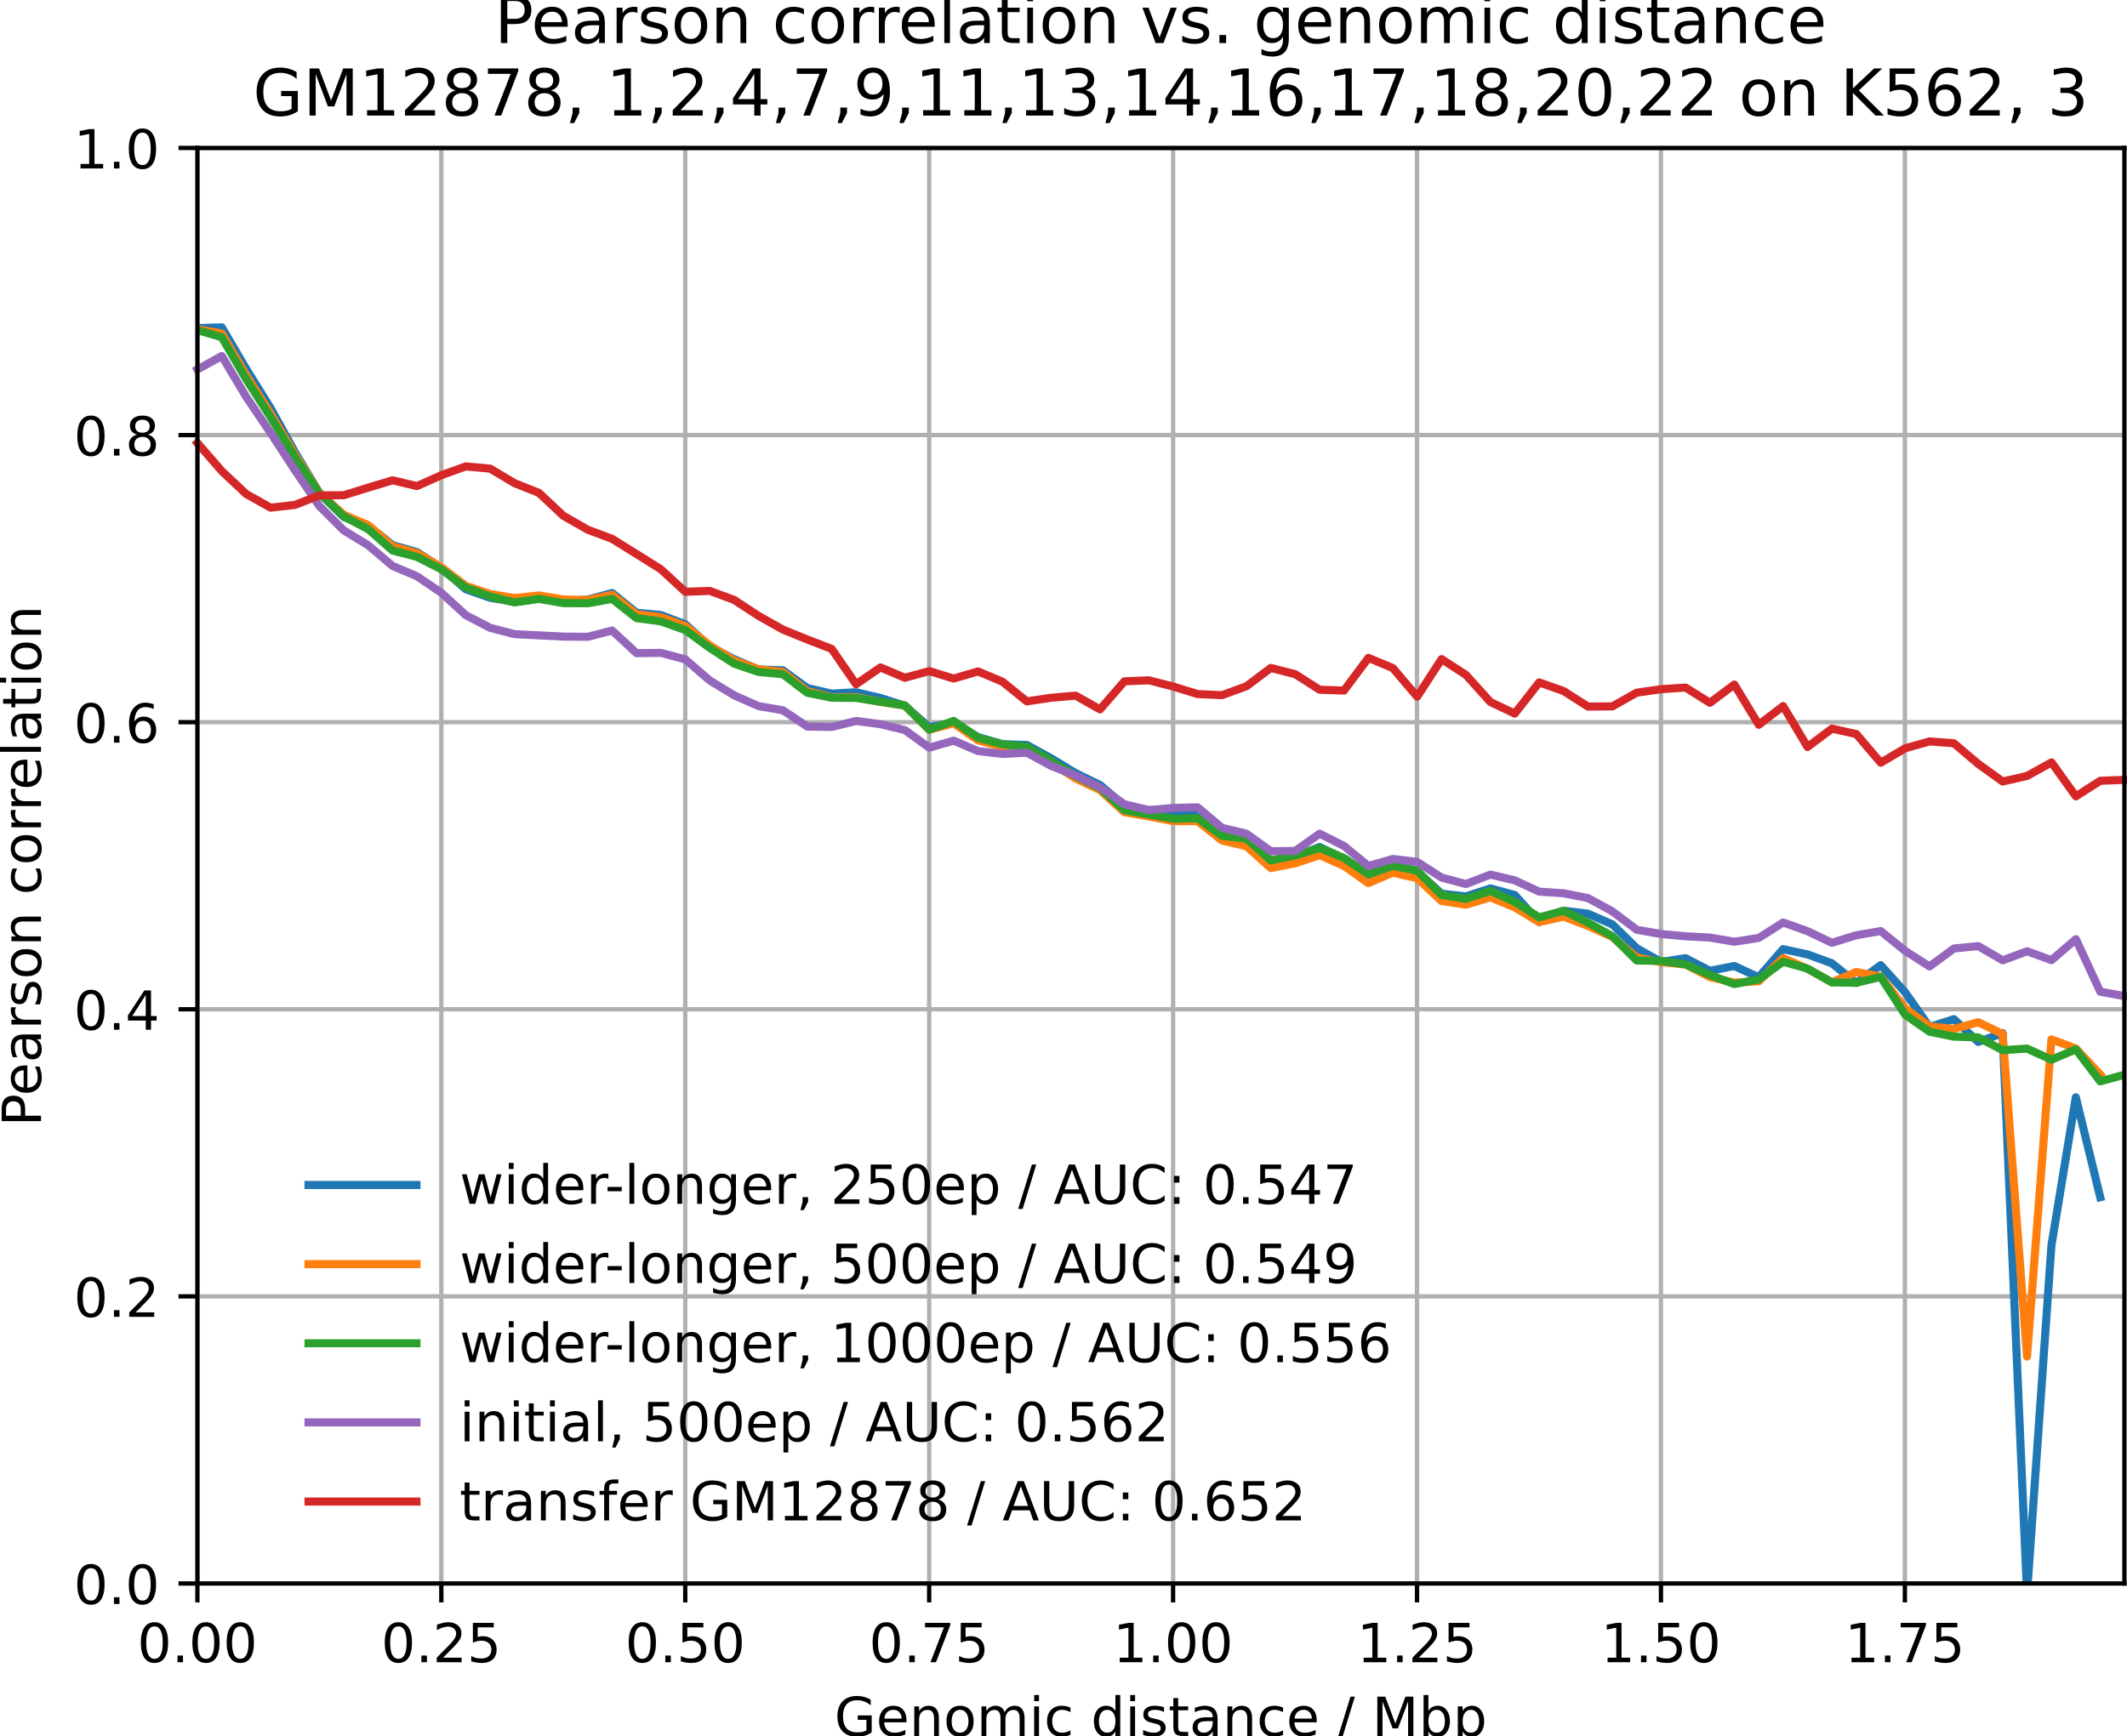
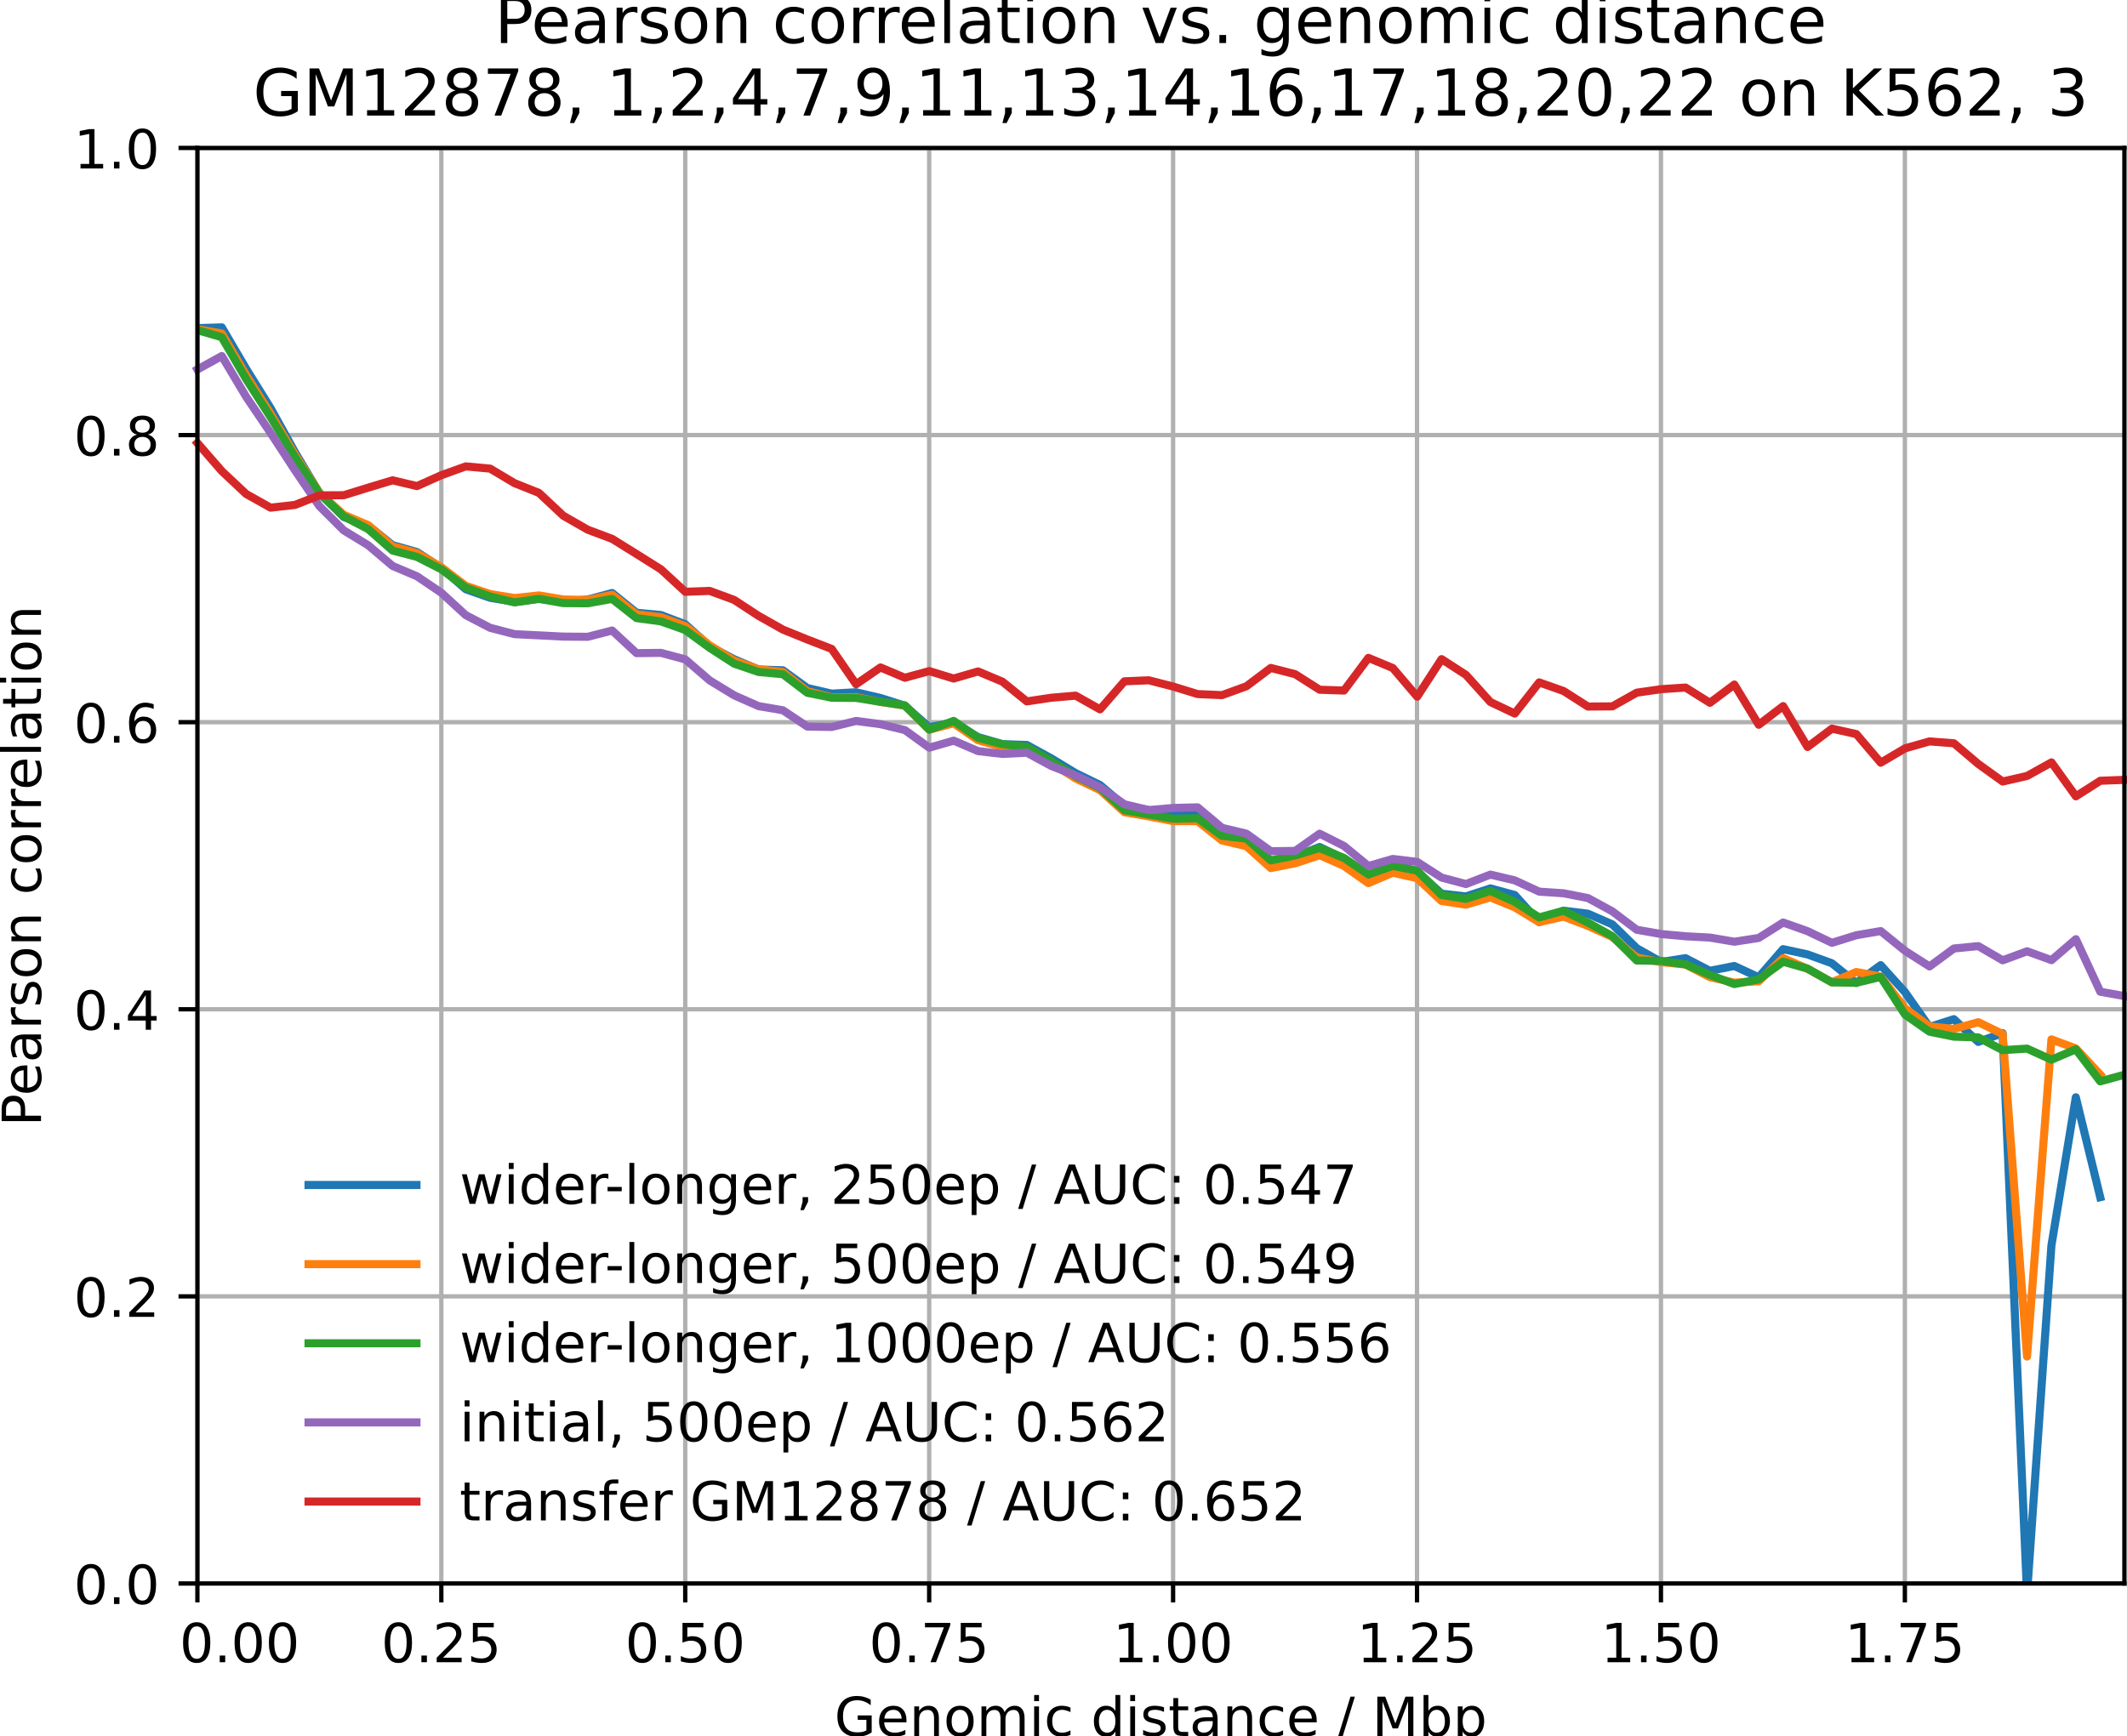
<svg xmlns="http://www.w3.org/2000/svg" version="1.1" id="svg2" xml:space="preserve" width="80mm" height="65.3mm" viewBox="0 0 302.362 246.803">
  <defs id="defs6">
    <clipPath clipPathUnits="userSpaceOnUse" id="clipPath22">
      <path d="M 57.6,38.016 H 414.72 V 304.128 H 57.6 Z" id="path20" />
    </clipPath>
    <clipPath clipPathUnits="userSpaceOnUse" id="clipPath40">
      <path d="M 57.6,38.016 H 414.72 V 304.128 H 57.6 Z" id="path38" />
    </clipPath>
    <clipPath clipPathUnits="userSpaceOnUse" id="clipPath58">
      <path d="M 57.6,38.016 H 414.72 V 304.128 H 57.6 Z" id="path56" />
    </clipPath>
    <clipPath clipPathUnits="userSpaceOnUse" id="clipPath76">
      <path d="M 57.6,38.016 H 414.72 V 304.128 H 57.6 Z" id="path74" />
    </clipPath>
    <clipPath clipPathUnits="userSpaceOnUse" id="clipPath94">
      <path d="M 57.6,38.016 H 414.72 V 304.128 H 57.6 Z" id="path92" />
    </clipPath>
    <clipPath clipPathUnits="userSpaceOnUse" id="clipPath112">
      <path d="M 57.6,38.016 H 414.72 V 304.128 H 57.6 Z" id="path110" />
    </clipPath>
    <clipPath clipPathUnits="userSpaceOnUse" id="clipPath130">
      <path d="M 57.6,38.016 H 414.72 V 304.128 H 57.6 Z" id="path128" />
    </clipPath>
    <clipPath clipPathUnits="userSpaceOnUse" id="clipPath148">
      <path d="M 57.6,38.016 H 414.72 V 304.128 H 57.6 Z" id="path146" />
    </clipPath>
    <clipPath clipPathUnits="userSpaceOnUse" id="clipPath170">
      <path d="M 57.6,38.016 H 414.72 V 304.128 H 57.6 Z" id="path168" />
    </clipPath>
    <clipPath clipPathUnits="userSpaceOnUse" id="clipPath188">
      <path d="M 57.6,38.016 H 414.72 V 304.128 H 57.6 Z" id="path186" />
    </clipPath>
    <clipPath clipPathUnits="userSpaceOnUse" id="clipPath206">
      <path d="M 57.6,38.016 H 414.72 V 304.128 H 57.6 Z" id="path204" />
    </clipPath>
    <clipPath clipPathUnits="userSpaceOnUse" id="clipPath224">
      <path d="M 57.6,38.016 H 414.72 V 304.128 H 57.6 Z" id="path222" />
    </clipPath>
    <clipPath clipPathUnits="userSpaceOnUse" id="clipPath242">
      <path d="M 57.6,38.016 H 414.72 V 304.128 H 57.6 Z" id="path240" />
    </clipPath>
    <clipPath clipPathUnits="userSpaceOnUse" id="clipPath260">
      <path d="M 57.6,38.016 H 414.72 V 304.128 H 57.6 Z" id="path258" />
    </clipPath>
    <clipPath clipPathUnits="userSpaceOnUse" id="clipPath282">
      <path d="M 57.6,38.016 H 414.72 V 304.128 H 57.6 Z" id="path280" />
    </clipPath>
    <clipPath clipPathUnits="userSpaceOnUse" id="clipPath292">
      <path d="M 57.6,38.016 H 414.72 V 304.128 H 57.6 Z" id="path290" />
    </clipPath>
    <clipPath clipPathUnits="userSpaceOnUse" id="clipPath302">
      <path d="M 57.6,38.016 H 414.72 V 304.128 H 57.6 Z" id="path300" />
    </clipPath>
    <clipPath clipPathUnits="userSpaceOnUse" id="clipPath312">
      <path d="M 57.6,38.016 H 414.72 V 304.128 H 57.6 Z" id="path310" />
    </clipPath>
    <clipPath clipPathUnits="userSpaceOnUse" id="clipPath322">
      <path d="M 57.6,38.016 H 414.72 V 304.128 H 57.6 Z" id="path320" />
    </clipPath>
  </defs>
  <g id="g10" transform="matrix(1.333333,0,0,-1.333333,-28.02396,443.5936)">
    <g id="g16" transform="matrix(0.5752949,0,0,0.5752949,8.926439,141.9527)">
      <g id="g18" clip-path="url(#clipPath22)">
        <path d="M 57.6,38.016 V 304.128" style="fill:none;stroke:#b0b0b0;stroke-width:0.8;stroke-linecap:square;stroke-linejoin:round;stroke-miterlimit:10;stroke-dasharray:none;stroke-opacity:1" id="path24" />
      </g>
    </g>
    <path d="m 42.063,163.823 v -2.014" style="fill:#000000;fill-opacity:1;fill-rule:nonzero;stroke:#000000;stroke-width:0.46;stroke-linecap:butt;stroke-linejoin:round;stroke-miterlimit:10;stroke-dasharray:none;stroke-opacity:1" id="path28" />
    <g id="g34" transform="matrix(0.5752949,0,0,0.5752949,8.926439,141.9527)">
      <g id="g36" clip-path="url(#clipPath40)">
        <path d="M 102.805,38.016 V 304.128" style="fill:none;stroke:#b0b0b0;stroke-width:0.8;stroke-linecap:square;stroke-linejoin:round;stroke-miterlimit:10;stroke-dasharray:none;stroke-opacity:1" id="path42" />
      </g>
    </g>
    <path d="m 68.07,163.823 v -2.014" style="fill:#000000;fill-opacity:1;fill-rule:nonzero;stroke:#000000;stroke-width:0.46;stroke-linecap:butt;stroke-linejoin:round;stroke-miterlimit:10;stroke-dasharray:none;stroke-opacity:1" id="path46" />
    <g id="g52" transform="matrix(0.5752949,0,0,0.5752949,8.926439,141.9527)">
      <g id="g54" clip-path="url(#clipPath58)">
        <path d="M 148.01,38.016 V 304.128" style="fill:none;stroke:#b0b0b0;stroke-width:0.8;stroke-linecap:square;stroke-linejoin:round;stroke-miterlimit:10;stroke-dasharray:none;stroke-opacity:1" id="path60" />
      </g>
    </g>
    <path d="m 94.076,163.823 v -2.014" style="fill:#000000;fill-opacity:1;fill-rule:nonzero;stroke:#000000;stroke-width:0.46;stroke-linecap:butt;stroke-linejoin:round;stroke-miterlimit:10;stroke-dasharray:none;stroke-opacity:1" id="path64" />
    <g id="g70" transform="matrix(0.5752949,0,0,0.5752949,8.926439,141.9527)">
      <g id="g72" clip-path="url(#clipPath76)">
        <path d="M 193.215,38.016 V 304.128" style="fill:none;stroke:#b0b0b0;stroke-width:0.8;stroke-linecap:square;stroke-linejoin:round;stroke-miterlimit:10;stroke-dasharray:none;stroke-opacity:1" id="path78" />
      </g>
    </g>
    <path d="m 120.082,163.823 v -2.014" style="fill:#000000;fill-opacity:1;fill-rule:nonzero;stroke:#000000;stroke-width:0.46;stroke-linecap:butt;stroke-linejoin:round;stroke-miterlimit:10;stroke-dasharray:none;stroke-opacity:1" id="path82" />
    <g id="g88" transform="matrix(0.5752949,0,0,0.5752949,8.926439,141.9527)">
      <g id="g90" clip-path="url(#clipPath94)">
        <path d="M 238.42,38.016 V 304.128" style="fill:none;stroke:#b0b0b0;stroke-width:0.8;stroke-linecap:square;stroke-linejoin:round;stroke-miterlimit:10;stroke-dasharray:none;stroke-opacity:1" id="path96" />
      </g>
    </g>
    <path d="m 146.088,163.823 v -2.014" style="fill:#000000;fill-opacity:1;fill-rule:nonzero;stroke:#000000;stroke-width:0.46;stroke-linecap:butt;stroke-linejoin:round;stroke-miterlimit:10;stroke-dasharray:none;stroke-opacity:1" id="path100" />
    <g id="g106" transform="matrix(0.5752949,0,0,0.5752949,8.926439,141.9527)">
      <g id="g108" clip-path="url(#clipPath112)">
        <path d="M 283.625,38.016 V 304.128" style="fill:none;stroke:#b0b0b0;stroke-width:0.8;stroke-linecap:square;stroke-linejoin:round;stroke-miterlimit:10;stroke-dasharray:none;stroke-opacity:1" id="path114" />
      </g>
    </g>
    <path d="m 172.095,163.823 v -2.014" style="fill:#000000;fill-opacity:1;fill-rule:nonzero;stroke:#000000;stroke-width:0.46;stroke-linecap:butt;stroke-linejoin:round;stroke-miterlimit:10;stroke-dasharray:none;stroke-opacity:1" id="path118" />
    <g id="g124" transform="matrix(0.5752949,0,0,0.5752949,8.926439,141.9527)">
      <g id="g126" clip-path="url(#clipPath130)">
        <path d="M 328.83,38.016 V 304.128" style="fill:none;stroke:#b0b0b0;stroke-width:0.8;stroke-linecap:square;stroke-linejoin:round;stroke-miterlimit:10;stroke-dasharray:none;stroke-opacity:1" id="path132" />
      </g>
    </g>
    <path d="m 198.101,163.823 v -2.014" style="fill:#000000;fill-opacity:1;fill-rule:nonzero;stroke:#000000;stroke-width:0.46;stroke-linecap:butt;stroke-linejoin:round;stroke-miterlimit:10;stroke-dasharray:none;stroke-opacity:1" id="path136" />
    <g id="g142" transform="matrix(0.5752949,0,0,0.5752949,8.926439,141.9527)">
      <g id="g144" clip-path="url(#clipPath148)">
        <path d="M 374.035,38.016 V 304.128" style="fill:none;stroke:#b0b0b0;stroke-width:0.8;stroke-linecap:square;stroke-linejoin:round;stroke-miterlimit:10;stroke-dasharray:none;stroke-opacity:1" id="path150" />
      </g>
    </g>
    <path d="m 224.107,163.823 v -2.014" style="fill:#000000;fill-opacity:1;fill-rule:nonzero;stroke:#000000;stroke-width:0.46;stroke-linecap:butt;stroke-linejoin:round;stroke-miterlimit:10;stroke-dasharray:none;stroke-opacity:1" id="path154" />
    <g id="g164" transform="matrix(0.5752949,0,0,0.5752949,8.926439,141.9527)">
      <g id="g166" clip-path="url(#clipPath170)">
        <path d="M 57.6,38.016 H 414.72" style="fill:none;stroke:#b0b0b0;stroke-width:0.8;stroke-linecap:square;stroke-linejoin:round;stroke-miterlimit:10;stroke-dasharray:none;stroke-opacity:1" id="path172" />
      </g>
    </g>
    <path d="M 42.063,163.823 H 40.05" style="fill:#000000;fill-opacity:1;fill-rule:nonzero;stroke:#000000;stroke-width:0.46;stroke-linecap:butt;stroke-linejoin:round;stroke-miterlimit:10;stroke-dasharray:none;stroke-opacity:1" id="path176" />
    <g id="g182" transform="matrix(0.5752949,0,0,0.5752949,8.926439,141.9527)">
      <g id="g184" clip-path="url(#clipPath188)">
        <path d="M 57.6,91.238 H 414.72" style="fill:none;stroke:#b0b0b0;stroke-width:0.8;stroke-linecap:square;stroke-linejoin:round;stroke-miterlimit:10;stroke-dasharray:none;stroke-opacity:1" id="path190" />
      </g>
    </g>
    <path d="M 42.063,194.442 H 40.05" style="fill:#000000;fill-opacity:1;fill-rule:nonzero;stroke:#000000;stroke-width:0.46;stroke-linecap:butt;stroke-linejoin:round;stroke-miterlimit:10;stroke-dasharray:none;stroke-opacity:1" id="path194" />
    <g id="g200" transform="matrix(0.5752949,0,0,0.5752949,8.926439,141.9527)">
      <g id="g202" clip-path="url(#clipPath206)">
        <path d="M 57.6,144.461 H 414.72" style="fill:none;stroke:#b0b0b0;stroke-width:0.8;stroke-linecap:square;stroke-linejoin:round;stroke-miterlimit:10;stroke-dasharray:none;stroke-opacity:1" id="path208" />
      </g>
    </g>
    <path d="M 42.063,225.06 H 40.05" style="fill:#000000;fill-opacity:1;fill-rule:nonzero;stroke:#000000;stroke-width:0.46;stroke-linecap:butt;stroke-linejoin:round;stroke-miterlimit:10;stroke-dasharray:none;stroke-opacity:1" id="path212" />
    <g id="g218" transform="matrix(0.5752949,0,0,0.5752949,8.926439,141.9527)">
      <g id="g220" clip-path="url(#clipPath224)">
        <path d="M 57.6,197.683 H 414.72" style="fill:none;stroke:#b0b0b0;stroke-width:0.8;stroke-linecap:square;stroke-linejoin:round;stroke-miterlimit:10;stroke-dasharray:none;stroke-opacity:1" id="path226" />
      </g>
    </g>
    <path d="M 42.063,255.679 H 40.05" style="fill:#000000;fill-opacity:1;fill-rule:nonzero;stroke:#000000;stroke-width:0.46;stroke-linecap:butt;stroke-linejoin:round;stroke-miterlimit:10;stroke-dasharray:none;stroke-opacity:1" id="path230" />
    <g id="g236" transform="matrix(0.5752949,0,0,0.5752949,8.926439,141.9527)">
      <g id="g238" clip-path="url(#clipPath242)">
        <path d="M 57.6,250.906 H 414.72" style="fill:none;stroke:#b0b0b0;stroke-width:0.8;stroke-linecap:square;stroke-linejoin:round;stroke-miterlimit:10;stroke-dasharray:none;stroke-opacity:1" id="path244" />
      </g>
    </g>
    <g id="g254" transform="matrix(0.5752949,0,0,0.5752949,8.926439,141.9527)">
      <g id="g256" clip-path="url(#clipPath260)">
        <path d="M 57.6,304.128 H 414.72" style="fill:none;stroke:#b0b0b0;stroke-width:0.8;stroke-linecap:square;stroke-linejoin:round;stroke-miterlimit:10;stroke-dasharray:none;stroke-opacity:1" id="path262" />
      </g>
    </g>
    <path d="M 42.063,316.916 H 40.05" style="fill:#000000;fill-opacity:1;fill-rule:nonzero;stroke:#000000;stroke-width:0.46;stroke-linecap:butt;stroke-linejoin:round;stroke-miterlimit:10;stroke-dasharray:none;stroke-opacity:1" id="path266" />
    <path d="M 42.063,286.297 H 40.05" style="fill:#000000;fill-opacity:1;fill-rule:nonzero;stroke:#000000;stroke-width:0.46;stroke-linecap:butt;stroke-linejoin:round;stroke-miterlimit:10;stroke-dasharray:none;stroke-opacity:1" id="path248" />
    <g id="g276" transform="matrix(0.5752949,0,0,0.5752949,8.926439,141.9527)">
      <g id="g278" clip-path="url(#clipPath282)">
        <path d="m 57.6,270.73 4.521,0.142 4.521,-7.704 4.521,-7.272 4.521,-8.174 4.521,-7.557 4.521,-4.447 4.521,-1.58 4.521,-3.637 4.521,-1.279 4.521,-2.943 4.521,-3.945 4.521,-1.593 4.521,-0.755 4.521,0.572 4.521,-0.471 4.521,0.322 4.521,1.219 4.521,-3.658 4.521,-0.423 4.521,-1.722 4.521,-4.071 4.521,-2.4 4.521,-1.906 4.521,-0.145 4.521,-3.287 4.521,-1.042 4.521,0.254 4.521,-1.06 4.521,-1.428 4.521,-4.004 4.521,0.895 4.521,-2.714 4.521,-1.306 4.521,-0.152 4.521,-2.477 4.521,-2.744 4.521,-2.2 4.521,-3.833 4.521,-0.841 4.521,-0.776 4.521,0.18 4.521,-3.954 4.521,-1.169 4.521,-3.906 4.521,1.026 4.521,1.783 4.521,-2.181 4.521,-3.13 4.521,2.264 4.521,-1.511 4.521,-4.097 4.521,-0.513 4.521,1.488 4.521,-1.224 4.521,-5.023 4.521,2.118 4.521,-0.562 4.521,-1.977 4.521,-4.418 4.521,-2.55 4.521,0.704 4.521,-2.341 4.521,0.891 4.521,-2.088 4.521,5.212 4.521,-0.977 4.521,-1.642 4.521,-3.655 4.521,3.307 4.521,-5.013 4.521,-6.446 4.521,1.447 4.521,-4.221 4.521,1.633 4.521,-103.963 4.521,64.591 4.521,27.475 4.521,-18.519" style="fill:none;stroke:#1f77b4;stroke-width:1.5;stroke-linecap:square;stroke-linejoin:round;stroke-miterlimit:10;stroke-dasharray:none;stroke-opacity:1" id="path284" />
      </g>
    </g>
    <g id="g286" transform="matrix(0.5752949,0,0,0.5752949,8.926439,141.9527)">
      <g id="g288" clip-path="url(#clipPath292)">
        <path d="m 57.6,270.526 4.521,-0.797 4.521,-7.739 4.521,-7.141 4.521,-7.586 4.521,-7.061 4.521,-4.076 4.521,-1.92 4.521,-3.926 4.521,-1.257 4.521,-2.618 4.521,-3.45 4.521,-1.52 4.521,-0.743 4.521,0.483 4.521,-0.748 4.521,-0.093 4.521,0.972 4.521,-3.619 4.521,-0.542 4.521,-1.647 4.521,-3.574 4.521,-2.809 4.521,-1.623 4.521,-0.51 4.521,-3.559 4.521,-1.135 4.521,0.032 4.521,-0.887 4.521,-0.681 4.521,-4.467 4.521,1.193 4.521,-3.138 4.521,-1.249 4.521,-0.445 4.521,-2.523 4.521,-2.875 4.521,-2.153 4.521,-4.096 4.521,-0.784 4.521,-0.873 4.521,1.4e-4 4.521,-3.591 4.521,-1.055 4.521,-4.058 4.521,0.884 4.521,1.505 4.521,-1.992 4.521,-3.189 4.521,1.935 4.521,-1.022 4.521,-4.228 4.521,-0.678 4.521,1.354 4.521,-1.843 4.521,-2.747 4.521,1.027 4.521,-1.727 4.521,-2.046 4.521,-3.825 4.521,-0.851 4.521,-0.442 4.521,-2.332 4.521,-1.023 4.521,0.251 4.521,4.304 4.521,-1.979 4.521,-2.499 4.521,1.89 4.521,-0.839 4.521,-5.901 4.521,-3.339 4.521,-0.47 4.521,1.25 4.521,-2.185 4.521,-59.791 4.521,58.791 4.521,-1.678 4.521,-4.849" style="fill:none;stroke:#ff7f0e;stroke-width:1.5;stroke-linecap:square;stroke-linejoin:round;stroke-miterlimit:10;stroke-dasharray:none;stroke-opacity:1" id="path294" />
      </g>
    </g>
    <g id="g296" transform="matrix(0.5752949,0,0,0.5752949,8.926439,141.9527)">
      <g id="g298" clip-path="url(#clipPath302)">
        <path d="m 57.6,270.361 4.521,-1.317 4.521,-7.759 4.521,-7.053 4.521,-7.401 4.521,-6.711 4.521,-4.288 4.521,-2.362 4.521,-3.971 4.521,-1.177 4.521,-2.302 4.521,-3.384 4.521,-1.663 4.521,-1.086 4.521,0.651 4.521,-0.782 4.521,-0.033 4.521,0.813 4.521,-3.558 4.521,-0.614 4.521,-1.605 4.521,-3.304 4.521,-2.92 4.521,-1.546 4.521,-0.414 4.521,-3.44 4.521,-0.921 4.521,-0.034 4.521,-0.719 4.521,-0.674 4.521,-4.488 4.521,1.617 4.521,-3.124 4.521,-1.201 4.521,-0.472 4.521,-2.634 4.521,-2.812 4.521,-2.199 4.521,-4.107 4.521,-0.801 4.521,-0.792 4.521,0.092 4.521,-3.255 4.521,-0.51 4.521,-4.042 4.521,0.918 4.521,1.372 4.521,-1.839 4.521,-3.045 4.521,1.573 4.521,-0.882 4.521,-4.513 4.521,-0.715 4.521,1.485 4.521,-2.031 4.521,-2.892 4.521,1.241 4.521,-2.206 4.521,-2.515 4.521,-4.501 4.521,-0.079 4.521,-0.645 4.521,-1.96 4.521,-1.69 4.521,0.861 4.521,3.281 4.521,-1.276 4.521,-2.556 4.521,-0.073 4.521,1.087 4.521,-6.993 4.521,-3.16 4.521,-0.923 4.521,-0.13 4.521,-2.371 4.521,0.288 4.521,-2.055 4.521,1.92 4.521,-5.934 4.521,1.24" style="fill:none;stroke:#2ca02c;stroke-width:1.5;stroke-linecap:square;stroke-linejoin:round;stroke-miterlimit:10;stroke-dasharray:none;stroke-opacity:1" id="path304" />
      </g>
    </g>
    <path d="m 42.063,293.291 2.601,1.438 2.601,-4.351 2.601,-3.846 2.601,-3.987 2.601,-3.824 2.601,-2.591 2.601,-1.585 2.601,-2.204 2.601,-1.103 2.601,-1.759 2.601,-2.386 2.601,-1.352 2.601,-0.674 2.601,-0.13 2.601,-0.131 2.601,-0.023 2.601,0.671 2.601,-2.413 2.601,0.028 2.601,-0.696 2.601,-2.243 2.601,-1.586 2.601,-1.152 2.601,-0.446 2.601,-1.734 2.601,-0.045 2.601,0.643 2.601,-0.346 2.601,-0.63 2.601,-1.875 2.601,0.75 2.601,-1.116 2.601,-0.302 2.601,0.13 2.601,-1.411 2.601,-1.019 2.601,-1.255 2.601,-1.815 2.601,-0.614 2.601,0.223 2.601,0.069 2.601,-2.189 2.601,-0.619 2.601,-1.872 2.601,0.03 2.601,1.837 2.601,-1.31 2.601,-2.136 2.601,0.753 2.601,-0.318 2.601,-1.67 2.601,-0.689 2.601,1.007 2.601,-0.615 2.601,-1.202 2.601,-0.175 2.601,-0.512 2.601,-1.419 2.601,-1.959 2.601,-0.457 2.601,-0.238 2.601,-0.139 2.601,-0.442 2.601,0.403 2.601,1.645 2.601,-0.923 2.601,-1.242 2.601,0.809 2.601,0.444 2.601,-2.112 2.601,-1.66 2.601,1.913 2.601,0.255 2.601,-1.513 2.601,0.961 2.601,-0.945 2.601,2.236 2.601,-5.605 2.601,-0.468" style="fill:none;stroke:#9467bd;stroke-width:0.863;stroke-linecap:square;stroke-linejoin:round;stroke-miterlimit:10;stroke-dasharray:none;stroke-opacity:1" id="path314" />
    <path d="m 42.063,285.451 2.601,-2.993 2.601,-2.445 2.601,-1.458 2.601,0.294 2.601,1.018 2.601,0.015 2.601,0.806 2.601,0.785 2.601,-0.617 2.601,1.162 2.601,0.939 2.601,-0.239 2.601,-1.549 2.601,-1.039 2.601,-2.438 2.601,-1.488 2.601,-0.976 2.601,-1.616 2.601,-1.633 2.601,-2.395 2.601,0.094 2.601,-0.959 2.601,-1.701 2.601,-1.466 2.601,-1.056 2.601,-1.005 2.601,-3.767 2.601,1.792 2.601,-1.1 2.601,0.712 2.601,-0.796 2.601,0.758 2.601,-1.095 2.601,-2.1 2.601,0.389 2.601,0.223 2.601,-1.463 2.601,2.993 2.601,0.107 2.601,-0.667 2.601,-0.801 2.601,-0.114 2.601,0.946 2.601,1.955 2.601,-0.667 2.601,-1.657 2.601,-0.088 2.601,3.486 2.601,-1.084 2.601,-3.053 2.601,4.002 2.601,-1.681 2.601,-2.892 2.601,-1.233 2.601,3.324 2.601,-0.918 2.601,-1.658 2.601,0.02 2.601,1.461 2.601,0.371 2.601,0.175 2.601,-1.627 2.601,1.948 2.601,-4.289 2.601,1.99 2.601,-4.36 2.601,1.954 2.601,-0.577 2.601,-3.052 2.601,1.532 2.601,0.737 2.601,-0.199 2.601,-2.207 2.601,-1.871 2.601,0.595 2.601,1.444 2.601,-3.618 2.601,1.66 2.601,0.097" style="fill:none;stroke:#d62728;stroke-width:0.863;stroke-linecap:square;stroke-linejoin:round;stroke-miterlimit:10;stroke-dasharray:none;stroke-opacity:1" id="path324" />
    <path d="M 42.063,163.823 V 316.916" style="fill:none;stroke:#000000;stroke-width:0.46;stroke-linecap:square;stroke-linejoin:miter;stroke-miterlimit:10;stroke-dasharray:none;stroke-opacity:1" id="path328" />
    <path d="M 247.513,163.823 V 316.916" style="fill:none;stroke:#000000;stroke-width:0.46;stroke-linecap:square;stroke-linejoin:miter;stroke-miterlimit:10;stroke-dasharray:none;stroke-opacity:1" id="path330" />
    <path d="M 42.063,163.823 H 247.513" style="fill:none;stroke:#000000;stroke-width:0.46;stroke-linecap:square;stroke-linejoin:miter;stroke-miterlimit:10;stroke-dasharray:none;stroke-opacity:1" id="path332" />
    <path d="M 42.063,316.916 H 247.513" style="fill:none;stroke:#000000;stroke-width:0.46;stroke-linecap:square;stroke-linejoin:miter;stroke-miterlimit:10;stroke-dasharray:none;stroke-opacity:1" id="path334" />
    <path d="m 53.913,206.324 h 11.506" style="fill:none;stroke:#1f77b4;stroke-width:0.863;stroke-linecap:square;stroke-linejoin:round;stroke-miterlimit:10;stroke-dasharray:none;stroke-opacity:1" id="path344" />
    <path d="m 53.913,197.883 h 11.506" style="fill:none;stroke:#ff7f0e;stroke-width:0.863;stroke-linecap:square;stroke-linejoin:round;stroke-miterlimit:10;stroke-dasharray:none;stroke-opacity:1" id="path350" />
    <path d="m 53.913,189.442 h 11.506" style="fill:none;stroke:#2ca02c;stroke-width:0.863;stroke-linecap:square;stroke-linejoin:round;stroke-miterlimit:10;stroke-dasharray:none;stroke-opacity:1" id="path356" />
    <path d="m 53.913,181.002 h 11.506" style="fill:none;stroke:#9467bd;stroke-width:0.863;stroke-linecap:square;stroke-linejoin:round;stroke-miterlimit:10;stroke-dasharray:none;stroke-opacity:1" id="path362" />
    <path d="m 53.913,172.561 h 11.506" style="fill:none;stroke:#d62728;stroke-width:0.863;stroke-linecap:square;stroke-linejoin:round;stroke-miterlimit:10;stroke-dasharray:none;stroke-opacity:1" id="path368" />
  </g>
  <g id="layer1" style="display:inline" transform="translate(-28.02396,-17.20642)">
-     <text style="font-variant:normal;font-weight:normal;font-size:7.671px;font-family:'DejaVu Sans';-inkscape-font-specification:DejaVuSans;writing-mode:lr-tb;fill:#000000;fill-opacity:1;fill-rule:nonzero;stroke:none;stroke-width:0.767" id="text32" x="47.545" y="253.563">
-       <tspan x="47.545 52.424 54.863 59.741" y="253.563" id="tspan30" style="stroke-width:0.767">0.00</tspan>
+     <text style="font-variant:normal;font-weight:normal;font-size:7.671px;font-family:'DejaVu Sans';-inkscape-font-specification:DejaVuSans;writing-mode:lr-tb;fill:#000000;fill-opacity:1;fill-rule:nonzero;stroke:none;stroke-width:0.767" id="text32" x="53.545" y="253.563">
+       <tspan x="53.545 58.424 60.863 65.741" y="253.563" id="tspan30" style="stroke-width:0.767">0.00</tspan>
    </text>
    <text style="font-variant:normal;font-weight:normal;font-size:7.671px;font-family:'DejaVu Sans';-inkscape-font-specification:DejaVuSans;writing-mode:lr-tb;fill:#000000;fill-opacity:1;fill-rule:nonzero;stroke:none;stroke-width:0.767" id="text50" x="82.22" y="253.563">
      <tspan x="82.22 87.099 89.538 94.416" y="253.563" id="tspan48" style="stroke-width:0.767">0.25</tspan>
    </text>
    <text style="font-variant:normal;font-weight:normal;font-size:7.671px;font-family:'DejaVu Sans';-inkscape-font-specification:DejaVuSans;writing-mode:lr-tb;fill:#000000;fill-opacity:1;fill-rule:nonzero;stroke:none;stroke-width:0.767" id="text68" x="116.895" y="253.563">
      <tspan x="116.895 121.773 124.213 129.091" y="253.563" id="tspan66" style="stroke-width:0.767">0.50</tspan>
    </text>
    <text style="font-variant:normal;font-weight:normal;font-size:7.671px;font-family:'DejaVu Sans';-inkscape-font-specification:DejaVuSans;writing-mode:lr-tb;fill:#000000;fill-opacity:1;fill-rule:nonzero;stroke:none;stroke-width:0.767" id="text86" x="151.57" y="253.563">
      <tspan x="151.57 156.448 158.888 163.766" y="253.563" id="tspan84" style="stroke-width:0.767">0.75</tspan>
    </text>
    <text style="font-variant:normal;font-weight:normal;font-size:7.671px;font-family:'DejaVu Sans';-inkscape-font-specification:DejaVuSans;writing-mode:lr-tb;fill:#000000;fill-opacity:1;fill-rule:nonzero;stroke:none;stroke-width:0.767" id="text104" x="186.245" y="253.563">
      <tspan x="186.245 191.123 193.563 198.441" y="253.563" id="tspan102" style="stroke-width:0.767">1.00</tspan>
    </text>
    <text style="font-variant:normal;font-weight:normal;font-size:7.671px;font-family:'DejaVu Sans';-inkscape-font-specification:DejaVuSans;writing-mode:lr-tb;fill:#000000;fill-opacity:1;fill-rule:nonzero;stroke:none;stroke-width:0.767" id="text122" x="220.92" y="253.563">
      <tspan x="220.92 225.798 228.238 233.116" y="253.563" id="tspan120" style="stroke-width:0.767">1.25</tspan>
    </text>
    <text style="font-variant:normal;font-weight:normal;font-size:7.671px;font-family:'DejaVu Sans';-inkscape-font-specification:DejaVuSans;writing-mode:lr-tb;fill:#000000;fill-opacity:1;fill-rule:nonzero;stroke:none;stroke-width:0.767" id="text140" x="255.595" y="253.563">
      <tspan x="255.595 260.473 262.913 267.791" y="253.563" id="tspan138" style="stroke-width:0.767">1.50</tspan>
    </text>
    <text style="font-variant:normal;font-weight:normal;font-size:7.671px;font-family:'DejaVu Sans';-inkscape-font-specification:DejaVuSans;writing-mode:lr-tb;fill:#000000;fill-opacity:1;fill-rule:nonzero;stroke:none;stroke-width:0.767" id="text158" x="290.27" y="253.563">
      <tspan x="290.27 295.148 297.588 302.466" y="253.563" id="tspan156" style="stroke-width:0.767">1.75</tspan>
    </text>
    <text style="font-variant:normal;font-weight:normal;font-size:7.671px;font-family:'DejaVu Sans';-inkscape-font-specification:DejaVuSans;writing-mode:lr-tb;fill:#000000;fill-opacity:1;fill-rule:nonzero;stroke:none;stroke-width:0.767" id="text162" x="146.626" y="264.051">
      <tspan x="146.626 152.57 157.288 162.151 166.845 174.317 176.449 180.668 183.107 187.978 190.11 194.107 197.114 201.816 206.679 210.898 215.615 218.054 220.639 223.079 229.698 234.569" y="264.051" id="tspan160" style="stroke-width:0.767">Genomic distance / Mbp</tspan>
    </text>
    <text style="font-variant:normal;font-weight:normal;font-size:7.671px;font-family:'DejaVu Sans';-inkscape-font-specification:DejaVuSans;writing-mode:lr-tb;fill:#000000;fill-opacity:1;fill-rule:nonzero;stroke:none;stroke-width:0.767" id="text180" x="38.514" y="245.282">
      <tspan x="38.514 43.393 45.832" y="245.282" id="tspan178" style="stroke-width:0.767">0.0</tspan>
    </text>
    <text style="font-variant:normal;font-weight:normal;font-size:7.671px;font-family:'DejaVu Sans';-inkscape-font-specification:DejaVuSans;writing-mode:lr-tb;fill:#000000;fill-opacity:1;fill-rule:nonzero;stroke:none;stroke-width:0.767" id="text198" x="38.514" y="204.457">
      <tspan x="38.514 43.393 45.832" y="204.457" id="tspan196" style="stroke-width:0.767">0.2</tspan>
    </text>
    <text style="font-variant:normal;font-weight:normal;font-size:7.671px;font-family:'DejaVu Sans';-inkscape-font-specification:DejaVuSans;writing-mode:lr-tb;fill:#000000;fill-opacity:1;fill-rule:nonzero;stroke:none;stroke-width:0.767" id="text216" x="38.514" y="163.632">
      <tspan x="38.514 43.393 45.832" y="163.632" id="tspan214" style="stroke-width:0.767">0.4</tspan>
    </text>
    <text style="font-variant:normal;font-weight:normal;font-size:7.671px;font-family:'DejaVu Sans';-inkscape-font-specification:DejaVuSans;writing-mode:lr-tb;fill:#000000;fill-opacity:1;fill-rule:nonzero;stroke:none;stroke-width:0.767" id="text234" x="38.514" y="122.807">
      <tspan x="38.514 43.393 45.832" y="122.807" id="tspan232" style="stroke-width:0.767">0.6</tspan>
    </text>
    <text style="font-variant:normal;font-weight:normal;font-size:7.671px;font-family:'DejaVu Sans';-inkscape-font-specification:DejaVuSans;writing-mode:lr-tb;fill:#000000;fill-opacity:1;fill-rule:nonzero;stroke:none;stroke-width:0.767" id="text270" x="38.514" y="41.158">
      <tspan x="38.514 43.393 45.832" y="41.158" id="tspan268" style="stroke-width:0.767">1.0</tspan>
    </text>
    <text transform="rotate(-90)" style="font-variant:normal;font-weight:normal;font-size:7.671px;font-family:'DejaVu Sans';-inkscape-font-specification:DejaVuSans;writing-mode:lr-tb;fill:#000000;fill-opacity:1;fill-rule:nonzero;stroke:none;stroke-width:0.767" id="text274" x="-177.366" y="33.852">
      <tspan x="-177.366 -172.74 -168.023 -163.321 -160.168 -156.172 -151.478 -146.614 -144.175 -139.956 -135.262 -132.109 -128.957 -124.239 -122.107 -117.405 -114.398 -112.265 -107.571" y="33.852" id="tspan272" style="stroke-width:0.767">Pearson correlation</tspan>
    </text>
    <text style="font-variant:normal;font-weight:normal;font-size:7.671px;font-family:'DejaVu Sans';-inkscape-font-specification:DejaVuSans;writing-mode:lr-tb;fill:#000000;fill-opacity:1;fill-rule:nonzero;stroke:none;stroke-width:0.767" id="text252" x="38.514" y="81.983">
      <tspan x="38.514 43.393 45.832" y="81.983" id="tspan250" style="stroke-width:0.767">0.8</tspan>
    </text>
    <text style="font-variant:normal;font-weight:normal;font-size:9.205px;font-family:'DejaVu Sans';-inkscape-font-specification:DejaVuSans;writing-mode:lr-tb;fill:#000000;fill-opacity:1;fill-rule:nonzero;stroke:none;stroke-width:0.767" id="text338" x="98.325" y="23.326">
      <tspan x="98.325 103.875 109.536 115.179 118.962 123.758 129.391 135.227 138.154 143.216 148.85 152.633 156.416 162.077 164.636 170.278 173.886 176.445 182.079 187.914 190.841 196.291 201.086 204.013 206.941 212.786 218.446 224.282 229.916 238.881 241.44 246.502 249.43 255.275 257.833 262.629 266.237 271.88 277.716 282.778" y="23.326" id="tspan336" style="stroke-width:0.767">Pearson correlation vs. genomic distance</tspan>
    </text>
    <text style="font-variant:normal;font-weight:normal;font-size:9.205px;font-family:'DejaVu Sans';-inkscape-font-specification:DejaVuSans;writing-mode:lr-tb;fill:#000000;fill-opacity:1;fill-rule:nonzero;stroke:none;stroke-width:0.767" id="text342" x="63.99" y="33.643">
      <tspan x="63.99 71.123 79.067 84.921 90.775 96.63 102.484 108.338 111.265 114.192 120.046 122.973 128.828 131.755 137.609 140.536 146.39 149.317 155.172 158.099 163.953 169.807 172.734 178.588 184.443 187.37 193.224 199.078 202.005 207.859 213.714 216.641 222.495 228.349 231.276 237.13 242.985 245.912 251.766 257.62 260.547 266.401 272.256 275.183 280.816 286.652 289.579 295.617 301.471 307.326 313.18 316.107 319.034" y="33.643" id="tspan340" style="stroke-width:0.767">GM12878, 1,2,4,7,9,11,13,14,16,17,18,20,22 on K562, 3</tspan>
    </text>
    <text style="font-variant:normal;font-weight:normal;font-size:7.671px;font-family:'DejaVu Sans';-inkscape-font-specification:DejaVuSans;writing-mode:lr-tb;fill:#000000;fill-opacity:1;fill-rule:nonzero;stroke:none;stroke-width:0.767" id="text348" x="93.361" y="188.386">
      <tspan x="93.361 99.636 101.768 106.639 111.356 114.509 117.278 119.411 124.105 128.968 133.839 138.556 141.709 144.148 146.587 151.466 156.344 161.223 165.94 170.811 173.25 175.835 178.275 183.521 189.136 194.49 197.075 199.515 204.393 206.832 211.711 216.589" y="188.386" id="tspan346" style="stroke-width:0.767">wider-longer, 250ep / AUC: 0.547</tspan>
    </text>
    <text style="font-variant:normal;font-weight:normal;font-size:7.671px;font-family:'DejaVu Sans';-inkscape-font-specification:DejaVuSans;writing-mode:lr-tb;fill:#000000;fill-opacity:1;fill-rule:nonzero;stroke:none;stroke-width:0.767" id="text354" x="93.361" y="199.641">
      <tspan x="93.361 99.636 101.768 106.639 111.356 114.509 117.278 119.411 124.105 128.968 133.839 138.556 141.709 144.148 146.587 151.466 156.344 161.223 165.94 170.811 173.25 175.835 178.275 183.521 189.136 194.49 197.075 199.515 204.393 206.832 211.711 216.589" y="199.641" id="tspan352" style="stroke-width:0.767">wider-longer, 500ep / AUC: 0.549</tspan>
    </text>
    <text style="font-variant:normal;font-weight:normal;font-size:7.671px;font-family:'DejaVu Sans';-inkscape-font-specification:DejaVuSans;writing-mode:lr-tb;fill:#000000;fill-opacity:1;fill-rule:nonzero;stroke:none;stroke-width:0.767" id="text360" x="93.361" y="210.895">
      <tspan x="93.361 99.636 101.768 106.639 111.356 114.509 117.278 119.411 124.105 128.968 133.839 138.556 141.709 144.148 146.587 151.466 156.344 161.223 166.101 170.819 175.69 178.129 180.714 183.153 188.4 194.015 199.369 201.954 204.393 209.272 211.711 216.589 221.468" y="210.895" id="tspan358" style="stroke-width:0.767">wider-longer, 1000ep / AUC: 0.556</tspan>
    </text>
    <text style="font-variant:normal;font-weight:normal;font-size:7.671px;font-family:'DejaVu Sans';-inkscape-font-specification:DejaVuSans;writing-mode:lr-tb;fill:#000000;fill-opacity:1;fill-rule:nonzero;stroke:none;stroke-width:0.767" id="text366" x="93.361" y="222.149">
      <tspan x="93.361 95.494 100.357 102.489 105.496 107.629 112.331 114.463 116.902 119.342 124.22 129.099 133.977 138.694 143.565 146.005 148.59 151.029 156.275 161.89 167.244 169.829 172.269 177.147 179.586 184.465 189.343" y="222.149" id="tspan364" style="stroke-width:0.767">initial, 500ep / AUC: 0.562</tspan>
    </text>
    <text style="font-variant:normal;font-weight:normal;font-size:7.671px;font-family:'DejaVu Sans';-inkscape-font-specification:DejaVuSans;writing-mode:lr-tb;fill:#000000;fill-opacity:1;fill-rule:nonzero;stroke:none;stroke-width:0.767" id="text372" x="93.361" y="233.403">
      <tspan x="93.361 96.368 99.521 104.223 109.086 113.082 115.782 120.5 123.652 126.092 132.036 138.656 143.535 148.413 153.292 158.17 163.049 165.488 168.073 170.512 175.759 181.374 186.728 189.313 191.752 196.63 199.07 203.948 208.827" y="233.403" id="tspan370" style="stroke-width:0.767">transfer GM12878 / AUC: 0.652</tspan>
    </text>
  </g>
</svg>
